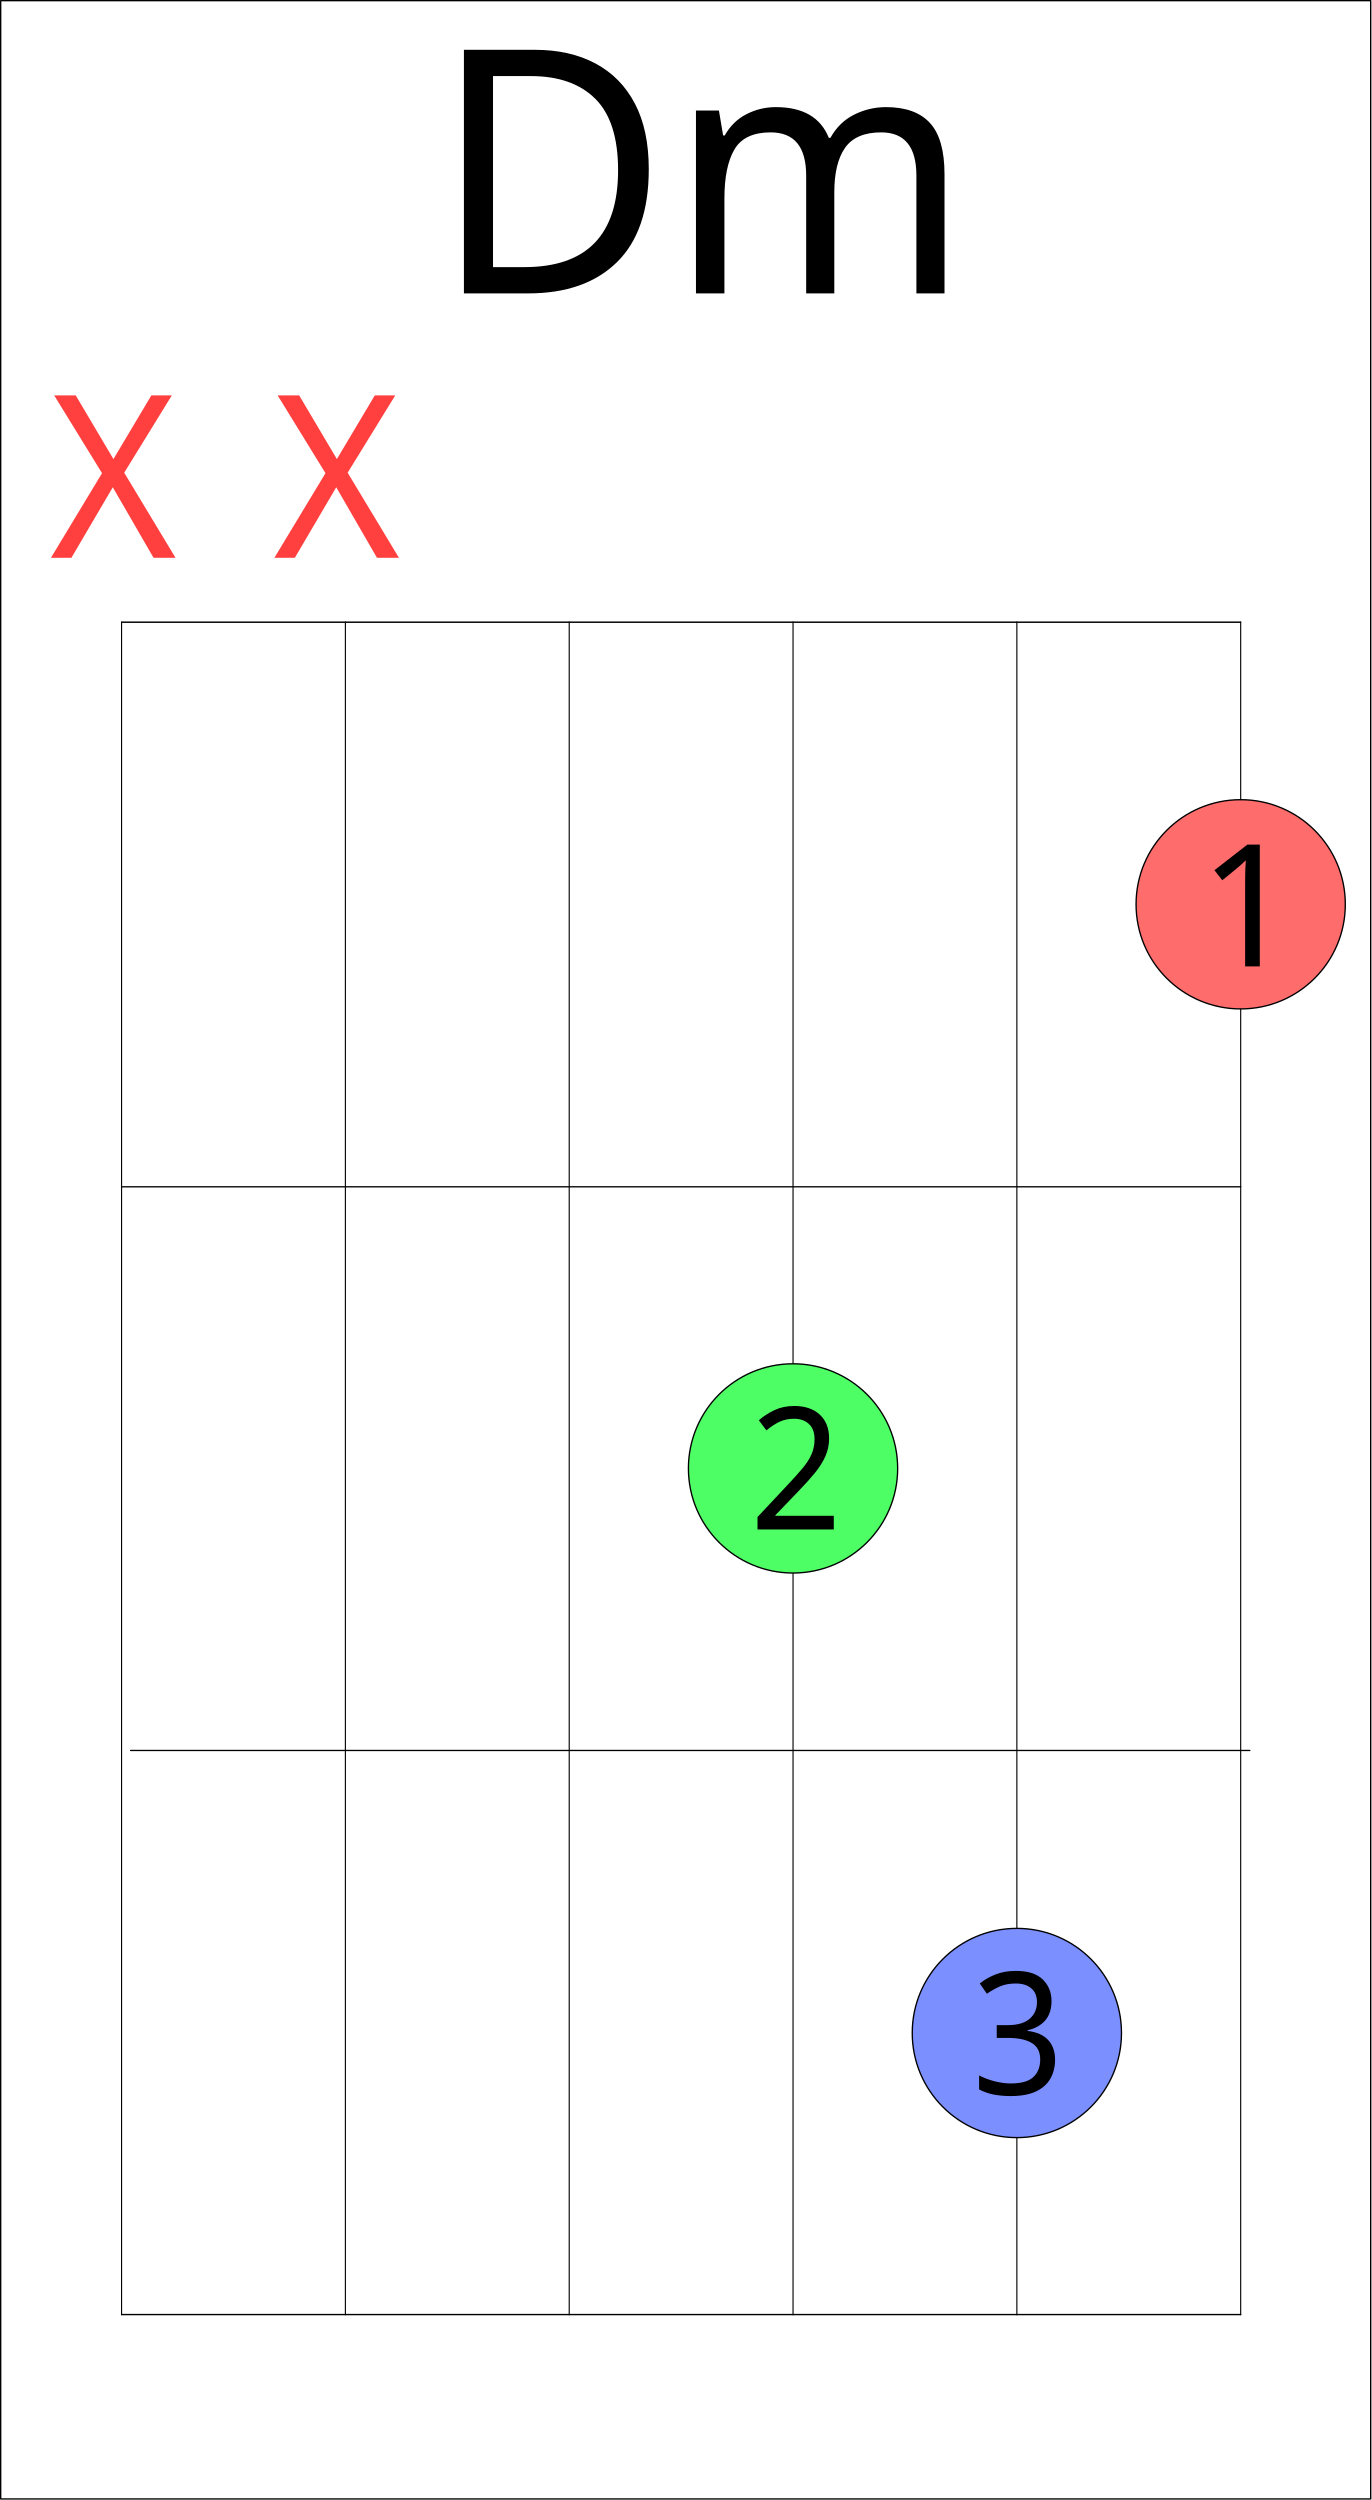
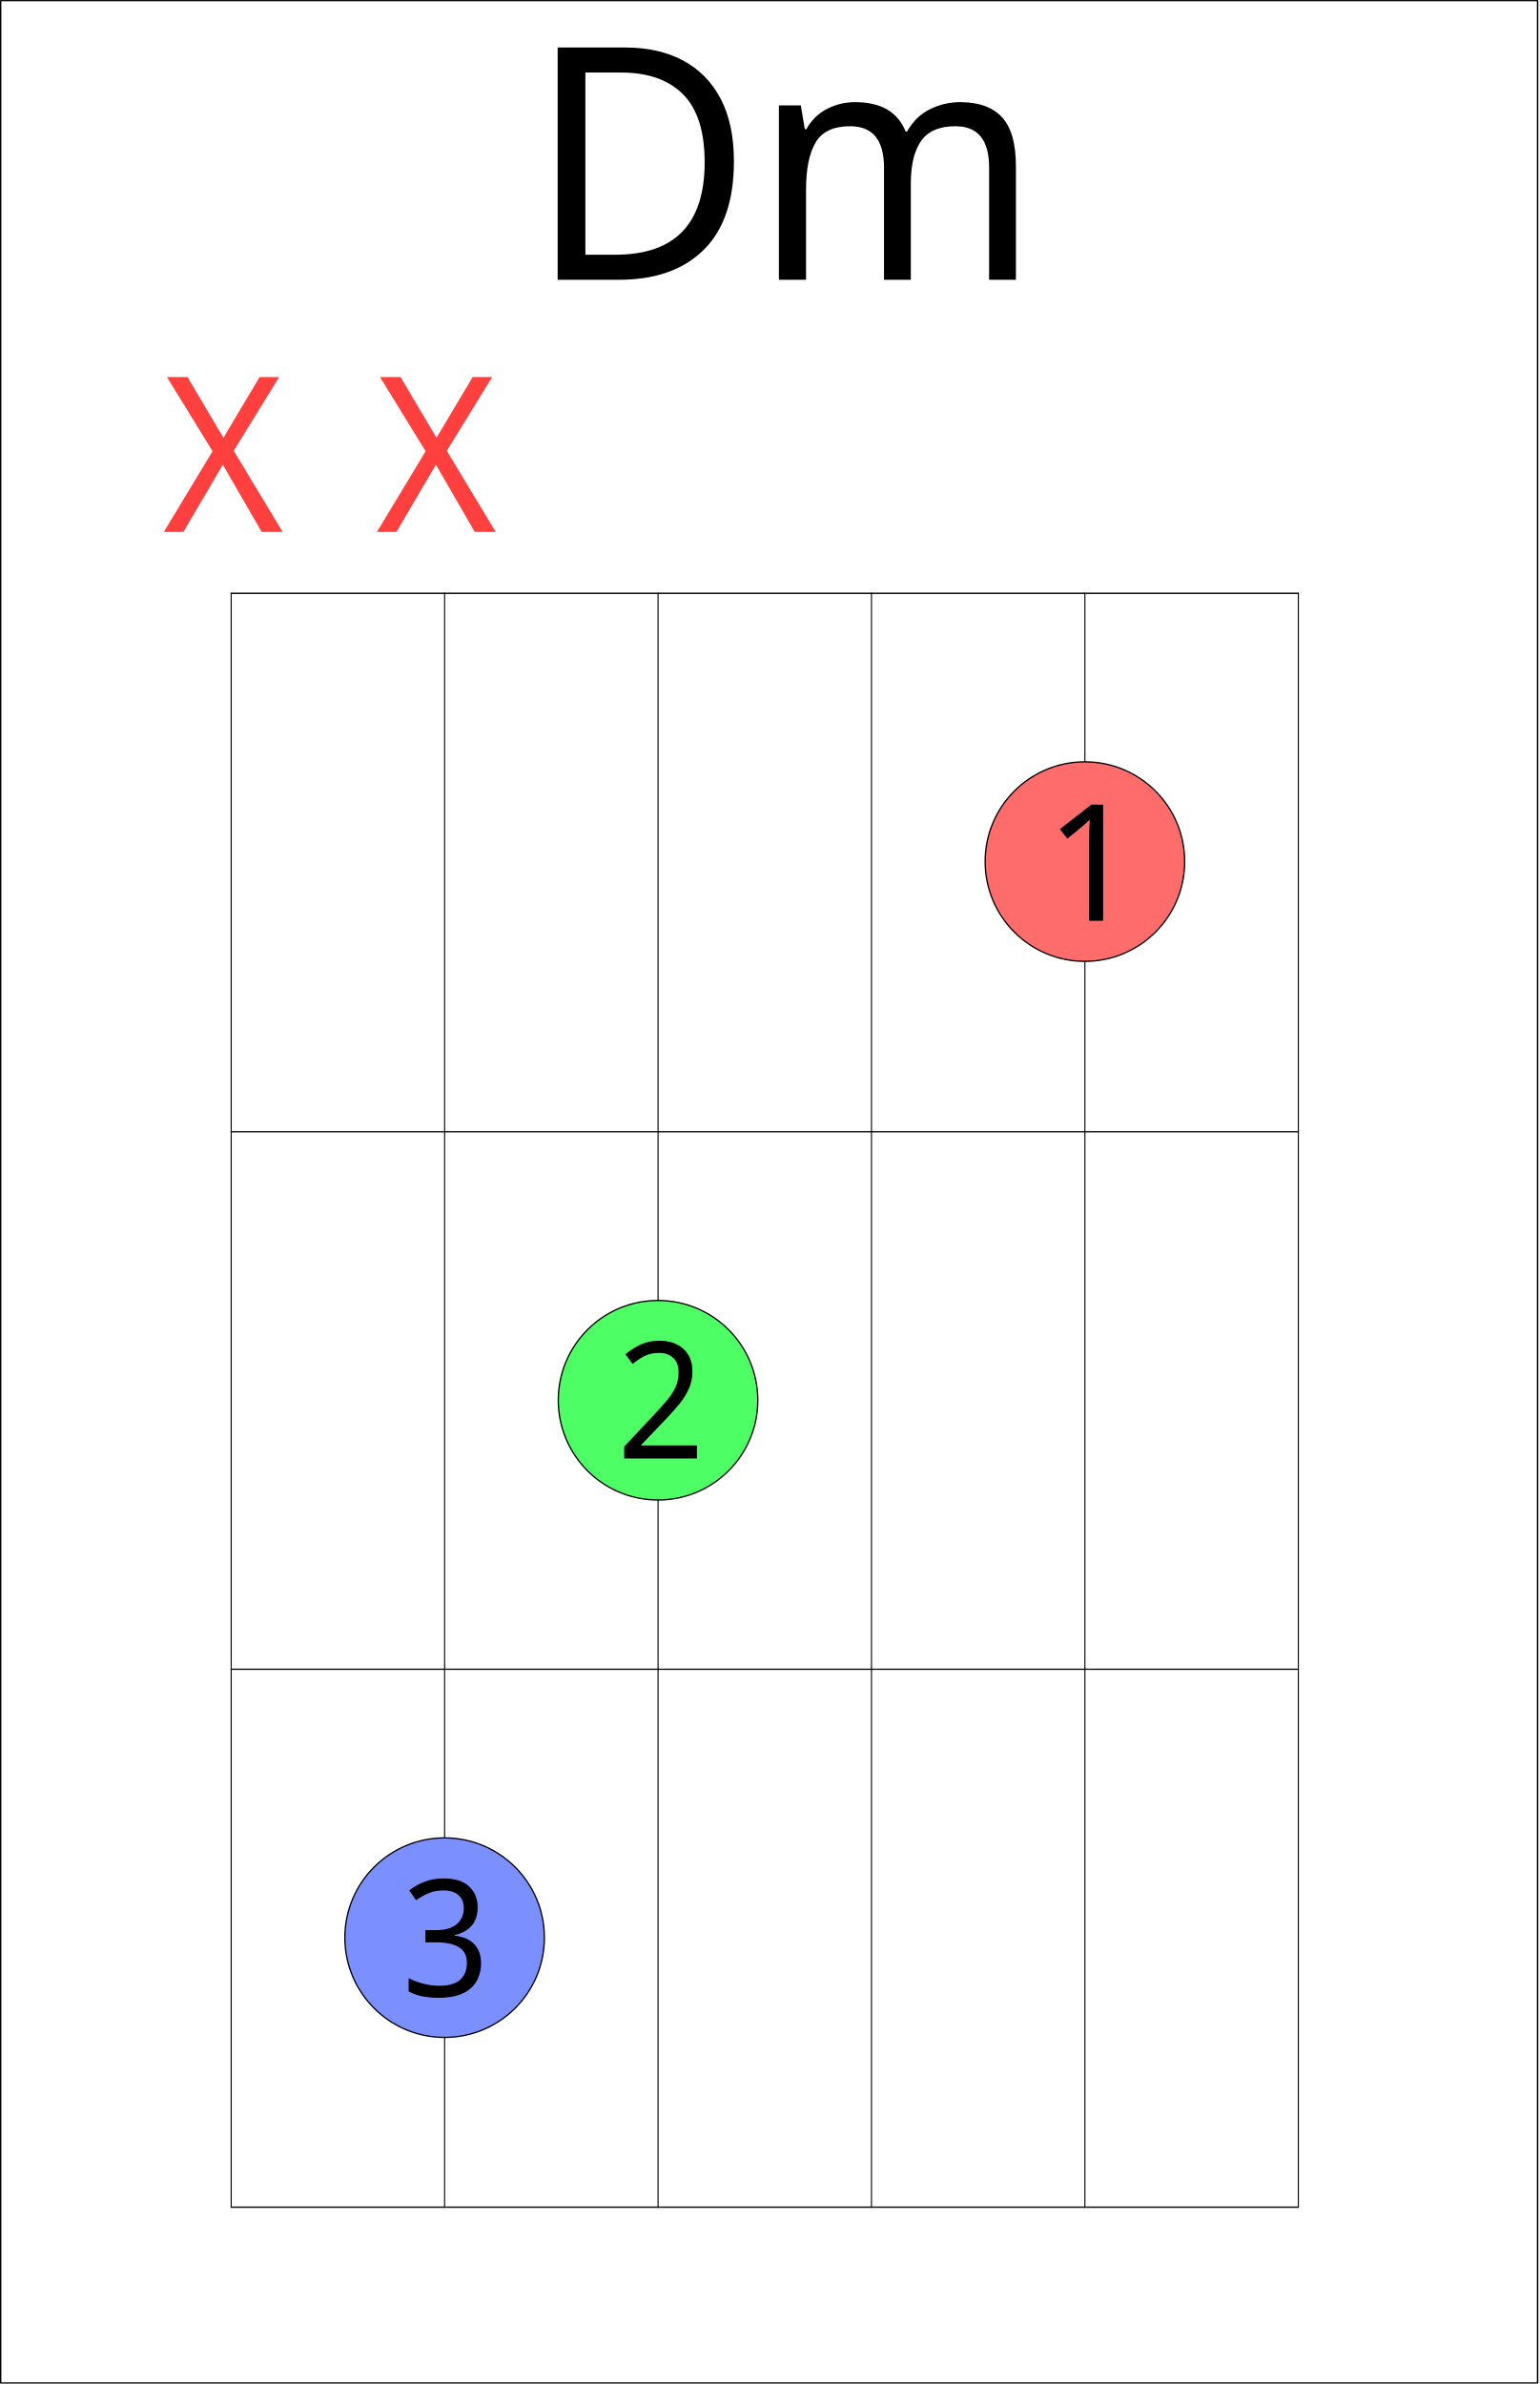
- <svg xmlns="http://www.w3.org/2000/svg" width="100%" height="100%" viewBox="0 0 1005 1832" version="1.1" xml:space="preserve" style="fill-rule:evenodd;clip-rule:evenodd;stroke-linecap:round;stroke-linejoin:round;stroke-miterlimit:1.5;">
-   <g transform="matrix(1,0,0,1,-1216.992,-324.3032)">
-     <g transform="matrix(1.002659,0,0,0.996115,358.5334,294.4734)">
-       <rect x="856.681" y="30.448" width="1001.275" height="1837.849" style="fill:white;stroke:black;stroke-width:1px;" />
+ <svg xmlns="http://www.w3.org/2000/svg" width="100%" height="100%" viewBox="0 0 1183 1832" version="1.1" xml:space="preserve" style="fill-rule:evenodd;clip-rule:evenodd;stroke-linecap:round;stroke-linejoin:round;stroke-miterlimit:1.5;">
+   <g transform="matrix(1,0,0,1,-1128.409,-324.3032)">
+     <g transform="matrix(1.179599,0,0,0.996115,118.3698,294.4734)">
+       <rect x="856.681" y="30.448" width="1001.275" height="1837.849" style="fill:white;stroke:black;stroke-width:0.92px;" />
    </g>
-     <g transform="matrix(0.681948,0,0,0.953327,651.722,334.2693)">
-       <path d="M959.535,467.82L959.535,1768.694" style="fill:none;stroke:black;stroke-width:1.21px;" />
+     <g>
+       <g transform="matrix(0.681948,0,0,0.953327,651.722,334.2693)">
+         <path d="M959.535,467.82L959.535,1768.694" style="fill:none;stroke:black;stroke-width:1.21px;" />
+       </g>
+       <g transform="matrix(0.681948,0,0,0.953327,815.7409,334.2693)">
+         <path d="M959.535,467.82L959.535,1768.694" style="fill:none;stroke:black;stroke-width:1.21px;" />
+       </g>
+       <g transform="matrix(0.681948,0,0,0.953327,979.7597,334.2693)">
+         <path d="M959.535,467.82L959.535,1768.694" style="fill:none;stroke:black;stroke-width:1.21px;" />
+       </g>
+       <g transform="matrix(0.681948,0,0,0.953327,1143.779,334.2693)">
+         <path d="M959.535,467.82L959.535,1768.694" style="fill:none;stroke:black;stroke-width:1.21px;" />
+       </g>
+       <g transform="matrix(0.991923,0,0,0.954545,354.2899,361.5904)">
+         <path d="M1786.306,872.051L959.535,872.051" style="fill:none;stroke:black;stroke-width:1.03px;" />
+       </g>
+       <g transform="matrix(0.991923,0,0,0.954545,354.2899,242.7936)">
+         <path d="M959.535,1429.21L1786.306,1429.21" style="fill:none;stroke:black;stroke-width:1.03px;" />
+       </g>
+       <g transform="matrix(0.681948,0,0,0.953327,1307.797,334.2693)">
+         <path d="M959.535,467.82L959.535,1768.694" style="fill:none;stroke:black;stroke-width:1.21px;" />
+       </g>
+       <g transform="matrix(0.681948,0,0,0.953327,1471.816,334.2693)">
+         <path d="M959.535,467.82L959.535,1768.694" style="fill:none;stroke:black;stroke-width:1.21px;" />
+       </g>
+       <g transform="matrix(0.852435,0,0,0.953327,488.1338,334.2693)">
+         <path d="M959.535,467.82L1921.595,467.82" style="fill:none;stroke:black;stroke-width:1.11px;" />
+       </g>
+       <g transform="matrix(0.852435,0,0,0.953327,488.1338,334.2693)">
+         <path d="M959.535,1768.694L1921.595,1768.694" style="fill:none;stroke:black;stroke-width:1.11px;" />
+       </g>
    </g>
-     <g transform="matrix(0.681948,0,0,0.953327,815.7409,334.2693)">
-       <path d="M959.535,467.82L959.535,1768.694" style="fill:none;stroke:black;stroke-width:1.21px;" />
-     </g>
-     <g transform="matrix(0.681948,0,0,0.953327,979.7597,334.2693)">
-       <path d="M959.535,467.82L959.535,1768.694" style="fill:none;stroke:black;stroke-width:1.21px;" />
-     </g>
-     <g transform="matrix(0.681948,0,0,0.953327,1143.779,334.2693)">
-       <path d="M959.535,467.82L959.535,1768.694" style="fill:none;stroke:black;stroke-width:1.21px;" />
-     </g>
-     <g transform="matrix(0.991923,0,0,0.954545,354.2899,361.5904)">
-       <path d="M1786.306,872.051L959.535,872.051" style="fill:none;stroke:black;stroke-width:1.03px;" />
-     </g>
-     <g transform="matrix(0.991923,0,0,0.954545,360.9674,242.7936)">
-       <path d="M959.535,1429.21L1786.306,1429.21" style="fill:none;stroke:black;stroke-width:1.03px;" />
-     </g>
-     <g transform="matrix(0.681948,0,0,0.953327,1307.797,334.2693)">
-       <path d="M959.535,467.82L959.535,1768.694" style="fill:none;stroke:black;stroke-width:1.21px;" />
-     </g>
-     <g transform="matrix(0.681948,0,0,0.953327,1471.816,334.2693)">
-       <path d="M959.535,467.82L959.535,1768.694" style="fill:none;stroke:black;stroke-width:1.21px;" />
-     </g>
-     <g transform="matrix(0.852435,0,0,0.953327,488.1338,334.2693)">
-       <path d="M959.535,467.82L1921.595,467.82" style="fill:none;stroke:black;stroke-width:1.11px;" />
-     </g>
-     <g transform="matrix(0.852435,0,0,0.953327,488.1338,334.2693)">
-       <path d="M959.535,1768.694L1921.595,1768.694" style="fill:none;stroke:black;stroke-width:1.11px;" />
-     </g>
-     <g transform="matrix(1,0,0,1,143.8352,410.0986)">
+     <g transform="matrix(1,0,0,1,-348.2213,409.319)">
      <g transform="matrix(1,0,0,1,-127.5727,90.73743)">
        <circle cx="1945.888" cy="1313.251" r="76.664" style="fill:rgb(124,143,255);stroke:black;stroke-width:1px;" />
      </g>
      <g transform="matrix(0.943679,0,0,0.996115,303.5726,724.872)">
        <g transform="matrix(125.4875,0,0,125.4875,1639.98,726.9097)">
                </g>
        <text x="1570.19px" y="726.91px" style="font-family:'MicrosoftSansSerif', 'Microsoft Sans Serif', sans-serif;font-size:125.488px;">3</text>
      </g>
    </g>
-     <g transform="matrix(1,0,0,1,135.8512,-3.868538)">
+     <g transform="matrix(1,0,0,1,-28.16762,-3.884751)">
      <g transform="matrix(1,0,0,1,-283.6075,90.9675)">
        <circle cx="1945.888" cy="1313.251" r="76.664" style="fill:rgb(77,255,100);stroke:black;stroke-width:1px;" />
      </g>
      <g transform="matrix(0.943679,0,0,0.996115,148.8099,724.872)">
        <g transform="matrix(125.4875,0,0,125.4875,1639.98,726.9097)">
                </g>
        <text x="1570.19px" y="726.91px" style="font-family:'MicrosoftSansSerif', 'Microsoft Sans Serif', sans-serif;font-size:125.488px;">2</text>
      </g>
    </g>
-     <g transform="matrix(1,0,0,1,151.643,28.19887)">
+     <g transform="matrix(1,0,0,1,-12.37582,27.62245)">
      <g transform="matrix(1,0,0,1,28.63835,-354.4734)">
        <circle cx="1945.888" cy="1313.251" r="76.664" style="fill:rgb(255,108,108);stroke:black;stroke-width:1px;" />
      </g>
      <g transform="matrix(0.996115,0,0,0.996115,380.0719,280.194)">
        <g transform="matrix(125.4875,0,0,125.4875,1639.98,726.9097)">
                </g>
        <text x="1570.19px" y="726.91px" style="font-family:'MicrosoftSansSerif', 'Microsoft Sans Serif', sans-serif;font-size:125.488px;">1</text>
      </g>
    </g>
    <g transform="matrix(0.943679,0,0,0.996115,588.1213,304.9025)">
      <g transform="matrix(167.3167,0,0,167.3167,990.4101,429.8032)">
            </g>
      <text x="878.811px" y="429.803px" style="font-family:'MicrosoftSansSerif', 'Microsoft Sans Serif', sans-serif;font-size:167.317px;fill:rgb(255,64,63);">X</text>
    </g>
    <g transform="matrix(0.943679,0,0,0.996115,424.3824,304.9025)">
      <g transform="matrix(167.3167,0,0,167.3167,990.4101,429.8032)">
            </g>
      <text x="878.811px" y="429.803px" style="font-family:'MicrosoftSansSerif', 'Microsoft Sans Serif', sans-serif;font-size:167.317px;fill:rgb(255,64,63);">X</text>
    </g>
    <g transform="matrix(0.943679,0,0,0.996115,700.5648,335.3741)">
      <g transform="matrix(250.9751,0,0,250.9751,1273.461,204.7234)">
            </g>
      <text x="883.151px" y="204.723px" style="font-family:'MicrosoftSansSerif', 'Microsoft Sans Serif', sans-serif;font-size:250.975px;">Dm</text>
    </g>
  </g>
</svg>
